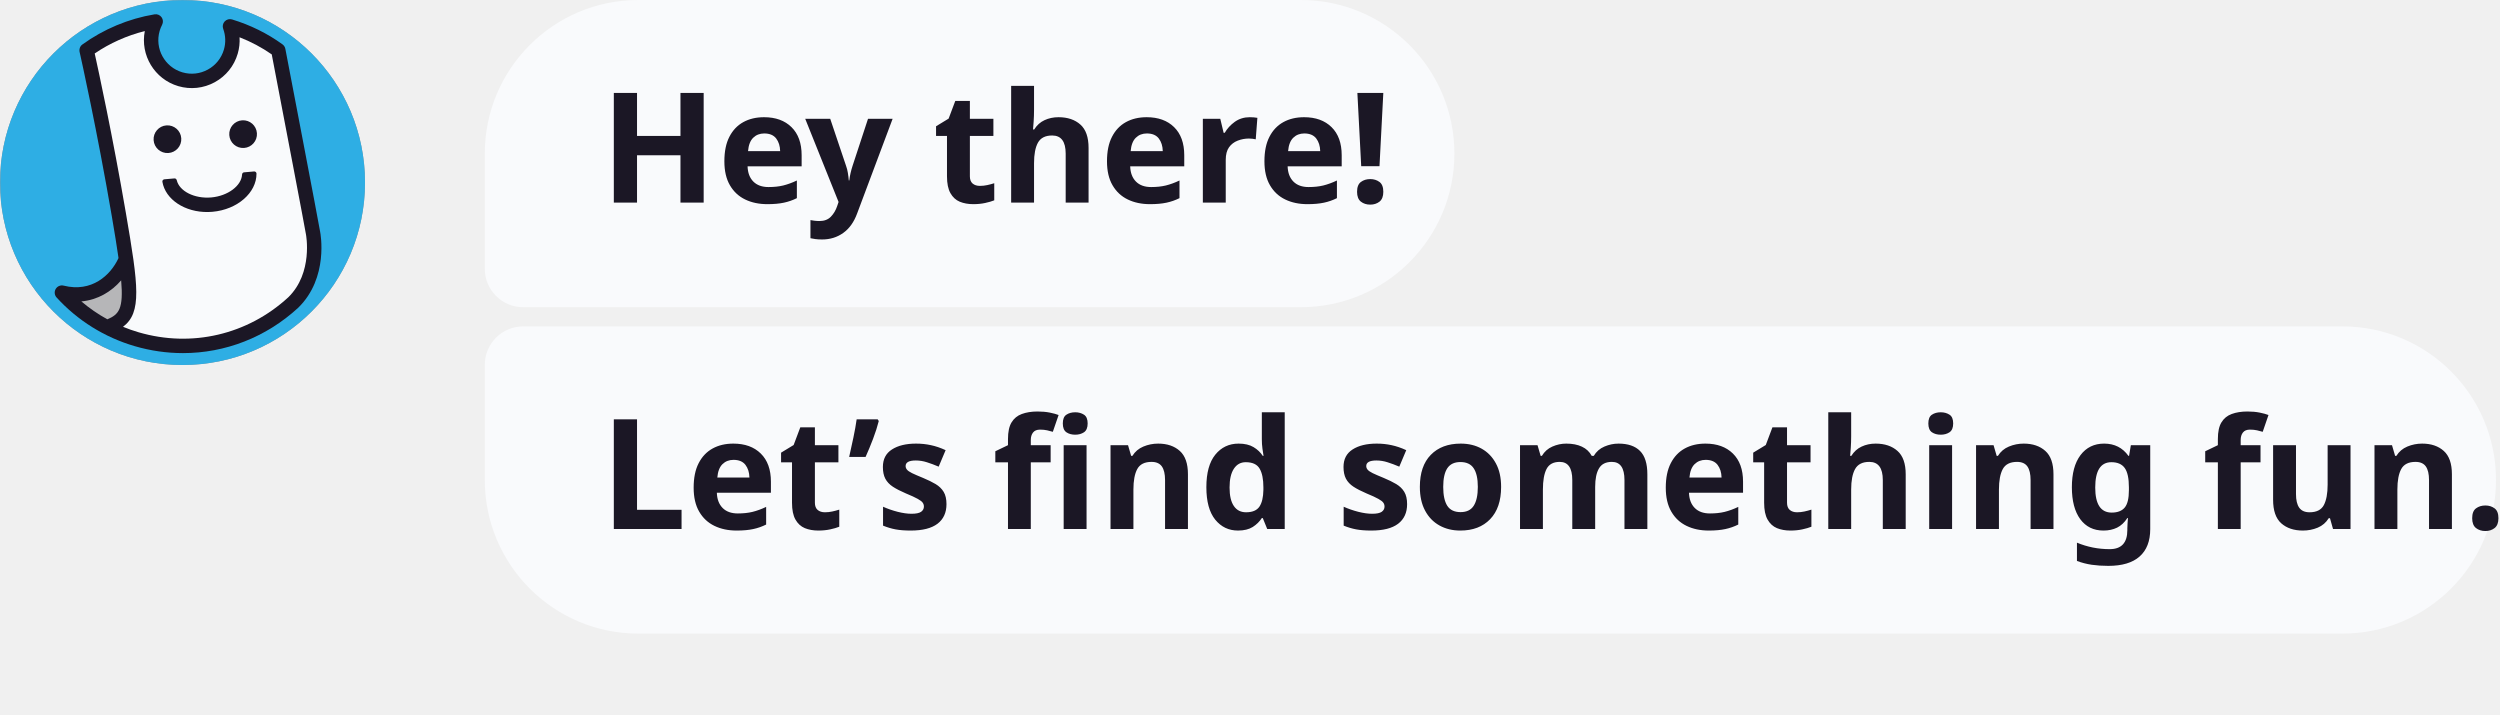
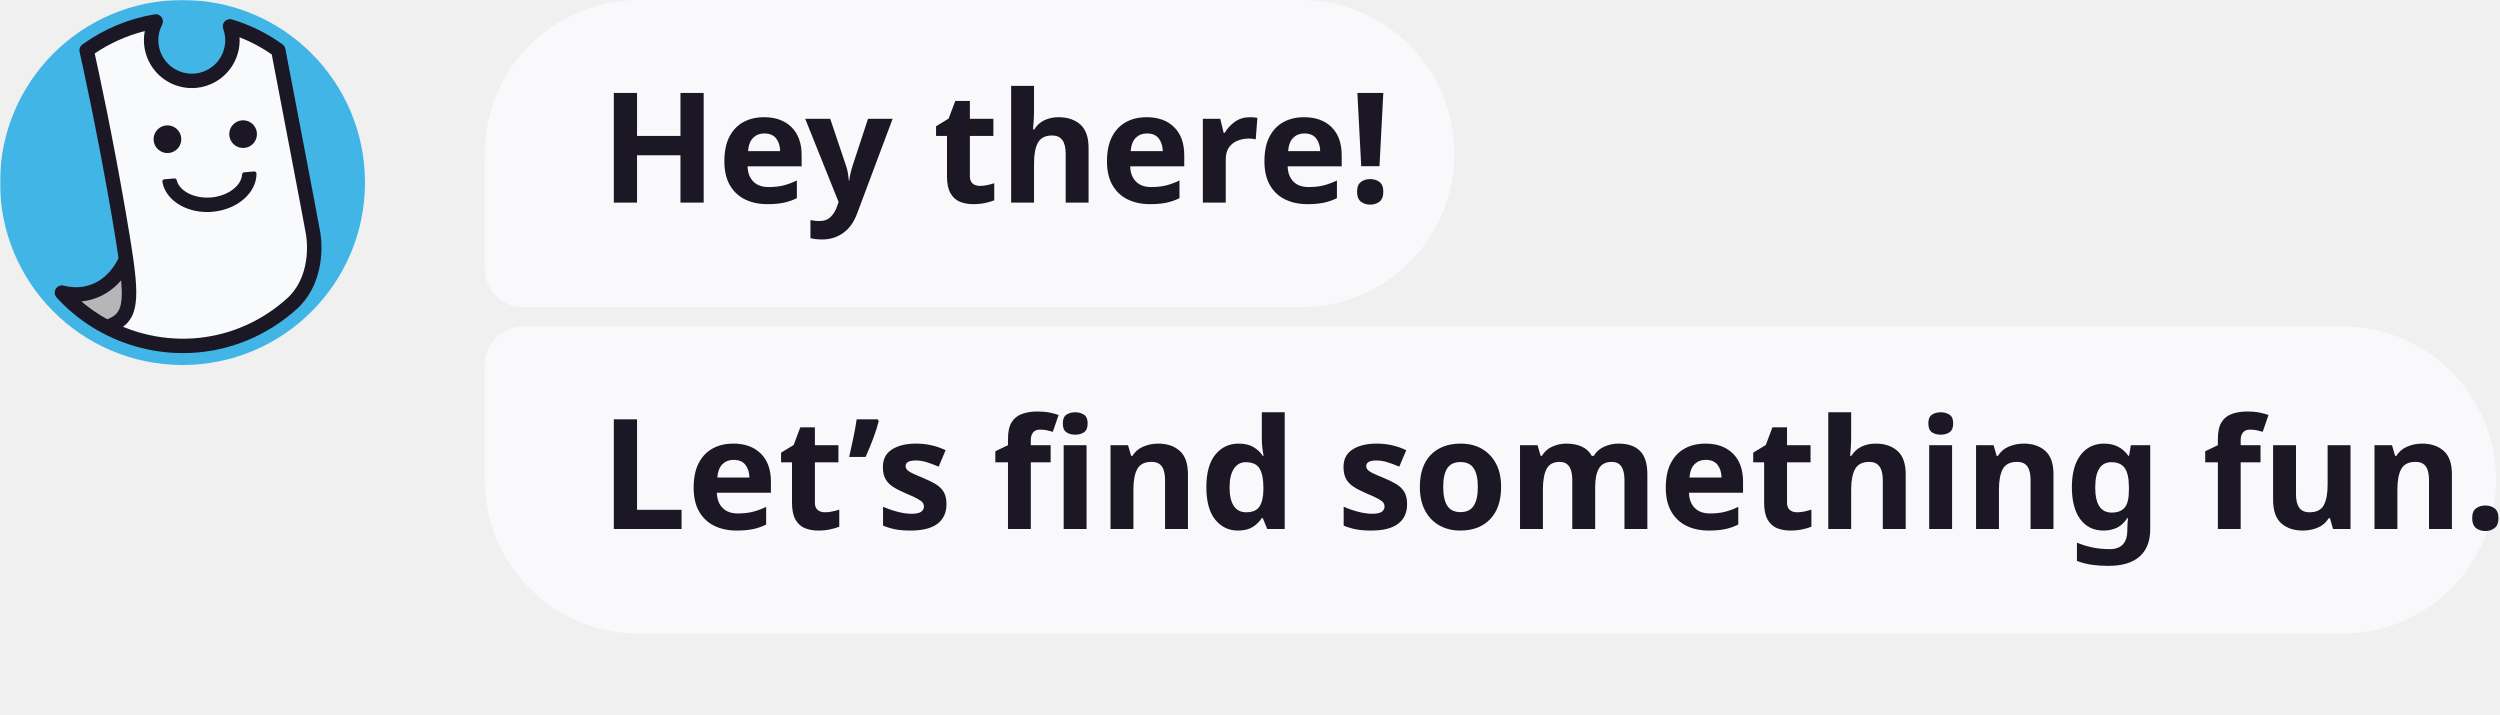
<svg xmlns="http://www.w3.org/2000/svg" xmlns:xlink="http://www.w3.org/1999/xlink" width="500px" height="143px" viewBox="0 0 500 143" version="1.1">
  <defs>
    <rect id="path-1" x="0" y="0" width="73" height="73" rx="36.5" />
  </defs>
  <g id="Backgrounds" stroke="none" stroke-width="1" fill="none" fill-rule="evenodd">
-     <g id="messenger-bot-bg" transform="translate(-1002, -385)">
-       <g id="messenger-bot-overlay" transform="translate(1001, 385)">
+     <g id="messenger-bot-bg" transform="translate(-521, -385)">
+       <g id="messenger-bot-overlay" transform="translate(520, 385)">
        <g id="conversation-bubbles">
          <g id="one" transform="translate(0.96, 0)">
            <g id="Group-2">
-               <path d="M127.72,0 L260.2,0 L260.2,-2.84217094e-14 C277.166,-1.64693459e-14 290.92,13.754 290.92,30.72 L290.92,30.72 L290.92,30.72 C290.92,47.686 277.166,61.44 260.2,61.44 L104.68,61.44 L104.68,61.44 C100.438,61.44 97,58.002 97,53.76 L97,30.72 L97,30.72 C97,13.754 110.754,-3.98878927e-15 127.72,-7.10542736e-15 Z" id="Rectangle-2" fill="#F9FAFC" />
+               <path d="M127.72,0 L260.2,0 L260.2,3.19744231e-14 C277.166,1.37887834e-14 290.92,13.754 290.92,30.72 L290.92,30.72 L290.92,30.72 C290.92,47.686 277.166,61.44 260.2,61.44 L104.68,61.44 L104.68,61.44 C100.438,61.44 97,58.002 97,53.76 L97,30.72 L97,30.72 C97,13.754 110.754,3.11663809e-15 127.72,0 Z" id="Rectangle-2" fill="#F9FAFC" opacity="0.9" />
              <text id="Hey-there!" font-family="TMSans-Bold, TM Sans" font-size="30.72" font-weight="bold" line-spacing="38.4" fill="#1B1725">
                <tspan x="120.04" y="40.52">Hey there!</tspan>
              </text>
              <g id="Avatar" transform="translate(0.04, 0)">
                <mask id="mask-2" fill="white">
                  <use xlink:href="#path-1" />
                </mask>
-                 <g id="Rectangle-3">
-                   <use fill="#D8D8D8" fill-rule="evenodd" xlink:href="#path-1" />
-                   <rect stroke="#979797" stroke-width="1" x="0.5" y="0.5" width="72" height="72" rx="36" />
-                 </g>
+                 <g id="Rectangle-3" />
                <g id="1.5.0" stroke-width="1" fill-rule="evenodd" mask="url(#mask-2)">
-                   <polygon id="Fill-1" fill="#2EAEE4" points="0.058 73 73 73 73 0.038 0.058 0.038" />
+                   <polygon id="Fill-1" fill="#2EAEE4" opacity="0.9" points="0.058 73 73 73 73 0.038 0.058 0.038" />
                  <path d="M36.598,70.622 C33.376,70.622 30.124,70.163 26.918,69.223 C20.91,67.464 15.515,64.101 11.318,59.495 C10.889,59.025 10.819,58.33 11.146,57.784 C11.473,57.239 12.116,56.969 12.734,57.127 C18.327,58.534 22.118,55.069 23.703,51.611 C23.376,49.311 22.929,46.539 22.354,43.192 C19.401,25.968 16.251,11.859 15.962,10.569 C15.774,9.978 15.938,9.291 16.448,8.919 C20.707,5.828 25.707,3.735 30.908,2.867 C31.449,2.778 31.989,3 32.31,3.442 C32.631,3.883 32.675,4.467 32.424,4.952 C32.219,5.345 32.055,5.753 31.935,6.164 C30.897,9.704 32.935,13.428 36.477,14.466 C38.191,14.97 40.001,14.773 41.569,13.915 C43.137,13.057 44.276,11.64 44.78,9.924 C45.18,8.553 45.132,7.114 44.638,5.761 C44.451,5.248 44.569,4.673 44.945,4.276 C45.321,3.88 45.889,3.732 46.411,3.888 C50.072,5 53.467,6.678 56.5,8.873 C56.797,9.088 57.001,9.409 57.07,9.77 C57.344,11.2 63.792,44.826 64.025,46.343 C64.088,46.652 65.799,55.554 59.628,61.562 C53.179,67.488 45.005,70.622 36.598,70.622" id="Fill-3" fill="#1B1725" />
                  <path d="M24.604,65.362 C25.621,65.781 26.663,66.147 27.728,66.458 C38.321,69.561 49.507,66.949 57.648,59.468 C62.676,54.572 61.204,46.922 61.187,46.846 C61,45.626 56.697,23.124 54.349,10.88 C52.358,9.495 50.203,8.347 47.911,7.454 C47.981,8.553 47.86,9.657 47.544,10.734 C46.826,13.188 45.195,15.217 42.951,16.443 C40.707,17.67 38.118,17.947 35.666,17.231 C30.888,15.831 28.022,11.01 28.96,6.214 C25.391,7.107 21.978,8.629 18.941,10.691 C19.69,14.077 22.523,27.127 25.195,42.704 C27.683,57.216 28.397,62.496 24.604,65.362" id="Fill-4" fill="#F9FAFC" />
                  <path d="M16.27,60.282 C17.877,61.648 19.618,62.847 21.467,63.862 C23.764,62.893 24.725,61.811 24.232,56.069 C22.293,58.317 19.564,59.985 16.27,60.282" id="Fill-5" fill="#B6B6B8" />
                  <path d="M36.253,27.655 C36.355,29.183 35.2,30.503 33.673,30.605 C32.146,30.707 30.824,29.553 30.723,28.026 C30.621,26.499 31.775,25.178 33.302,25.076 C34.83,24.974 36.15,26.128 36.253,27.655" id="Fill-6" fill="#1B1725" />
                  <path d="M51.385,26.642 C51.487,28.169 50.333,29.49 48.805,29.592 C47.278,29.695 45.957,28.54 45.856,27.013 C45.753,25.486 46.907,24.165 48.435,24.062 C49.962,23.96 51.282,25.115 51.385,26.642" id="Fill-7" fill="#1B1725" />
                  <path d="M41.632,42.405 C36.997,42.487 33.081,39.916 32.477,36.356 C32.436,36.109 32.628,35.88 32.878,35.859 L34.886,35.683 C35.114,35.663 35.301,35.826 35.353,36.048 C35.861,38.233 38.888,39.776 42.234,39.49 C45.588,39.196 48.293,37.147 48.413,34.907 C48.425,34.679 48.582,34.487 48.81,34.467 L50.817,34.291 C51.066,34.27 51.297,34.462 51.299,34.712 C51.322,38.544 47.484,41.923 42.485,42.359 C42.198,42.386 41.914,42.4 41.632,42.405" id="Fill-8" fill="#1B1725" />
                </g>
              </g>
            </g>
          </g>
          <g id="two" transform="translate(97.96, 65.28)">
            <g id="Group">
-               <path d="M7.68,0 L371.52,0 L371.52,8.8817842e-14 C388.486,5.55632007e-14 402.24,13.754 402.24,30.72 L402.24,30.72 L402.24,30.72 C402.24,47.686 388.486,61.44 371.52,61.44 L30.72,61.44 L30.72,61.44 C13.754,61.44 2.07775872e-15,47.686 0,30.72 L0,7.68 L0,7.68 C-5.19439681e-16,3.438 3.438,1.66733794e-15 7.68,8.8817842e-16 Z" id="Rectangle-2" fill="#F9FAFC" />
+               <path d="M7.68,0 L371.52,0 L371.52,8.8817842e-14 C388.486,5.55632007e-14 402.24,13.754 402.24,30.72 L402.24,30.72 L402.24,30.72 C402.24,47.686 388.486,61.44 371.52,61.44 L30.72,61.44 L30.72,61.44 C13.754,61.44 2.07775872e-15,47.686 0,30.72 L0,7.68 L0,7.68 C-5.19439681e-16,3.438 3.438,1.66733794e-15 7.68,8.8817842e-16 Z" id="Rectangle-2" fill="#F9FAFC" opacity="0.9" />
              <text id="Let’s-find-something" font-family="TMSans-Bold, TM Sans" font-size="30.72" font-weight="bold" line-spacing="38.4" fill="#1B1725">
                <tspan x="23.04" y="40.52">Let’s find something fun.</tspan>
              </text>
            </g>
          </g>
        </g>
      </g>
    </g>
  </g>
</svg>
